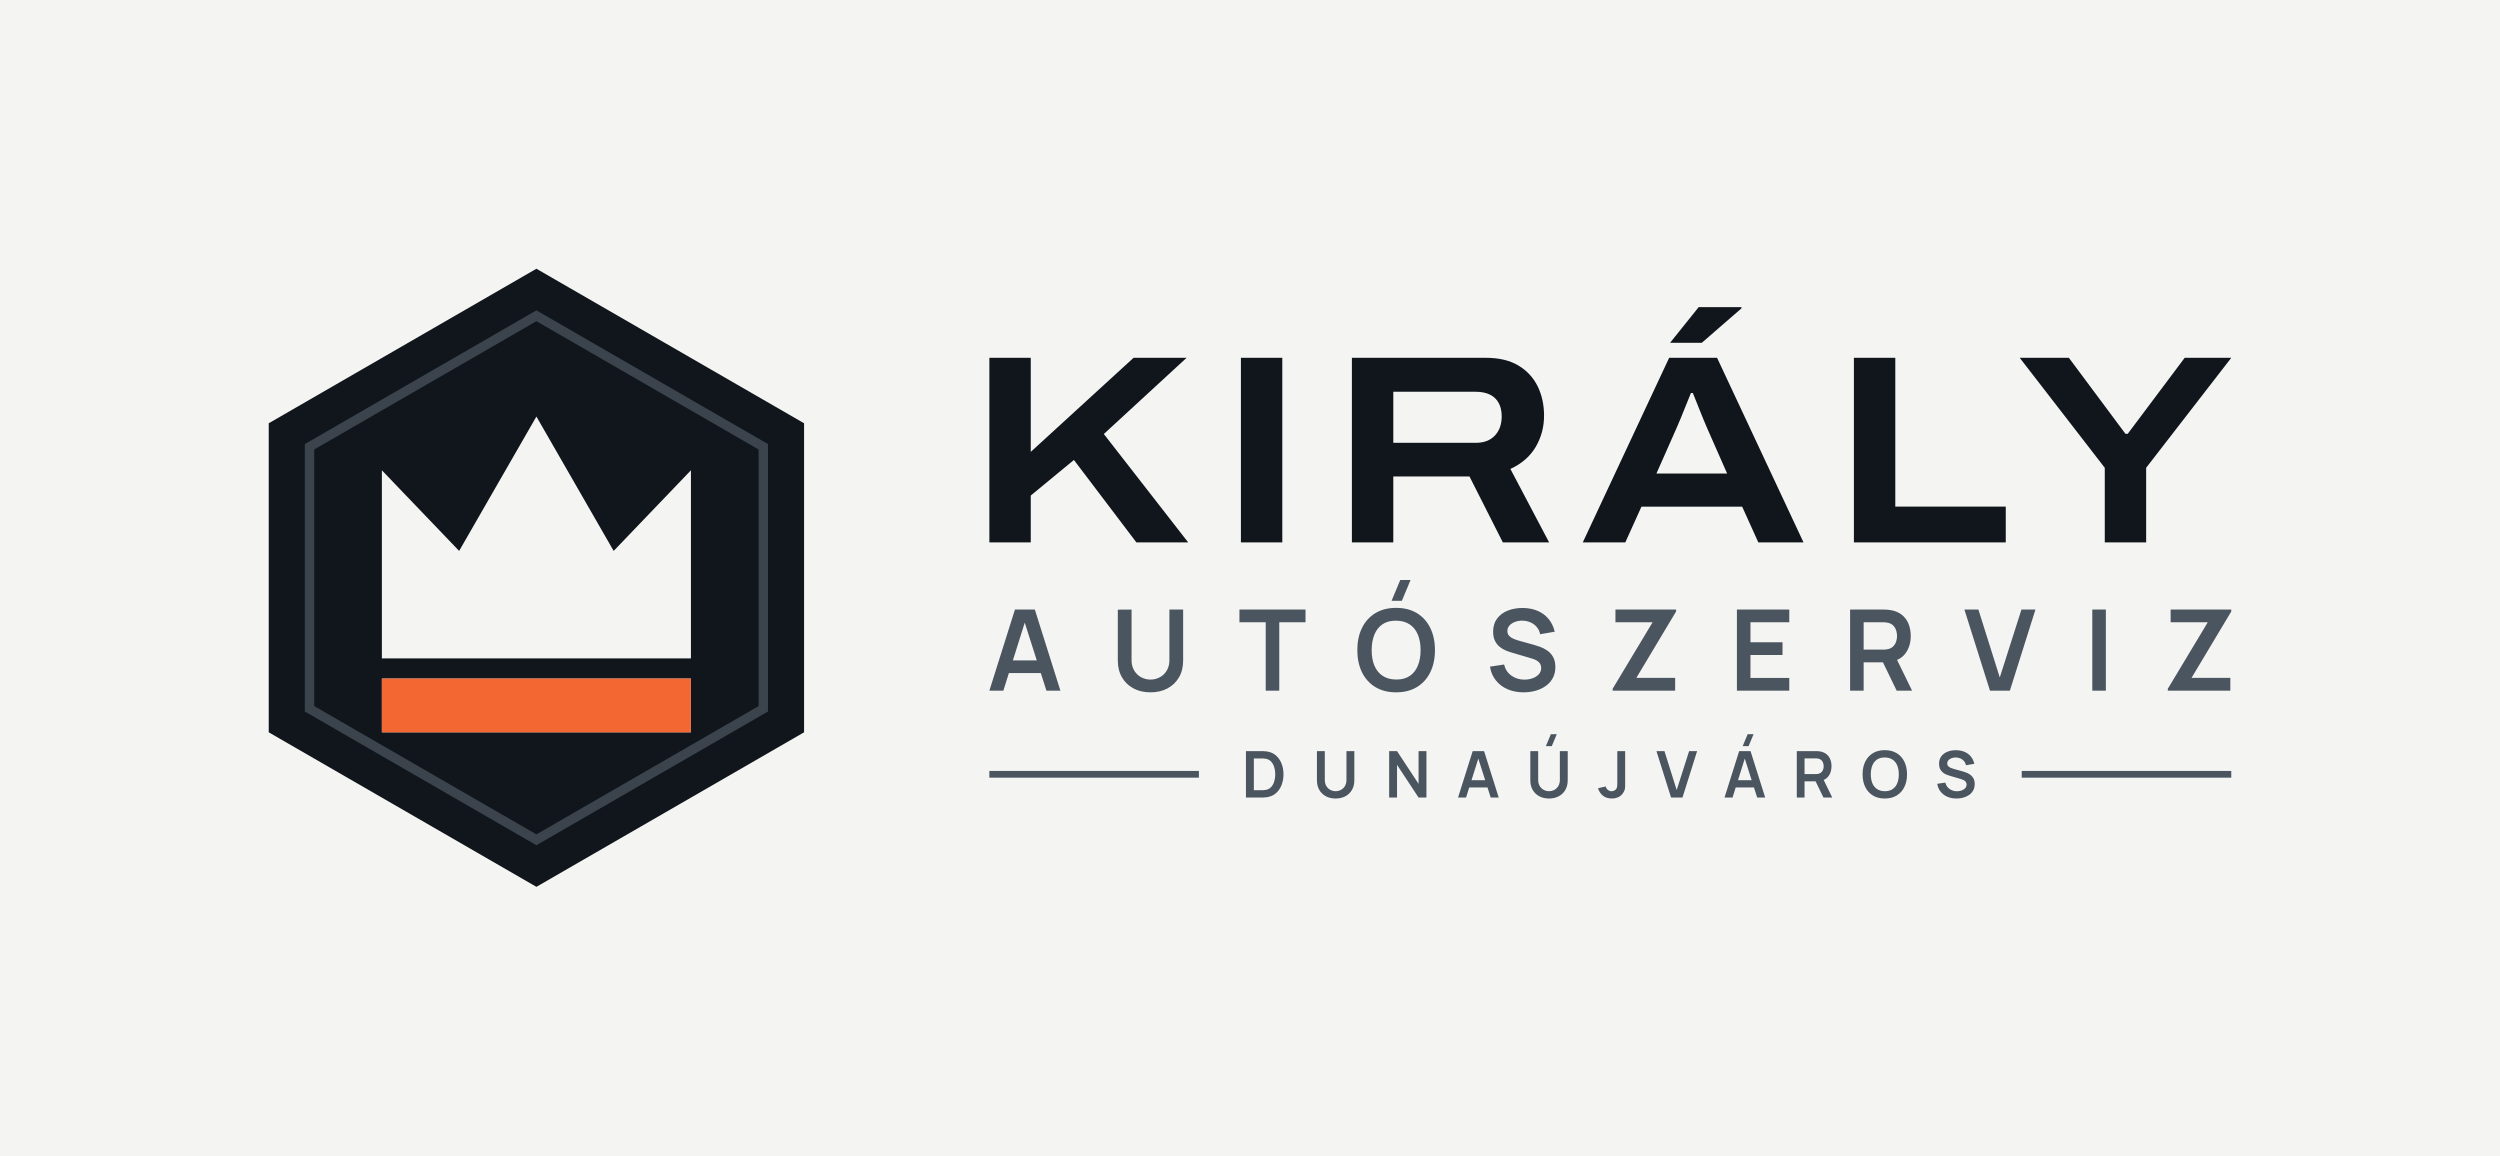
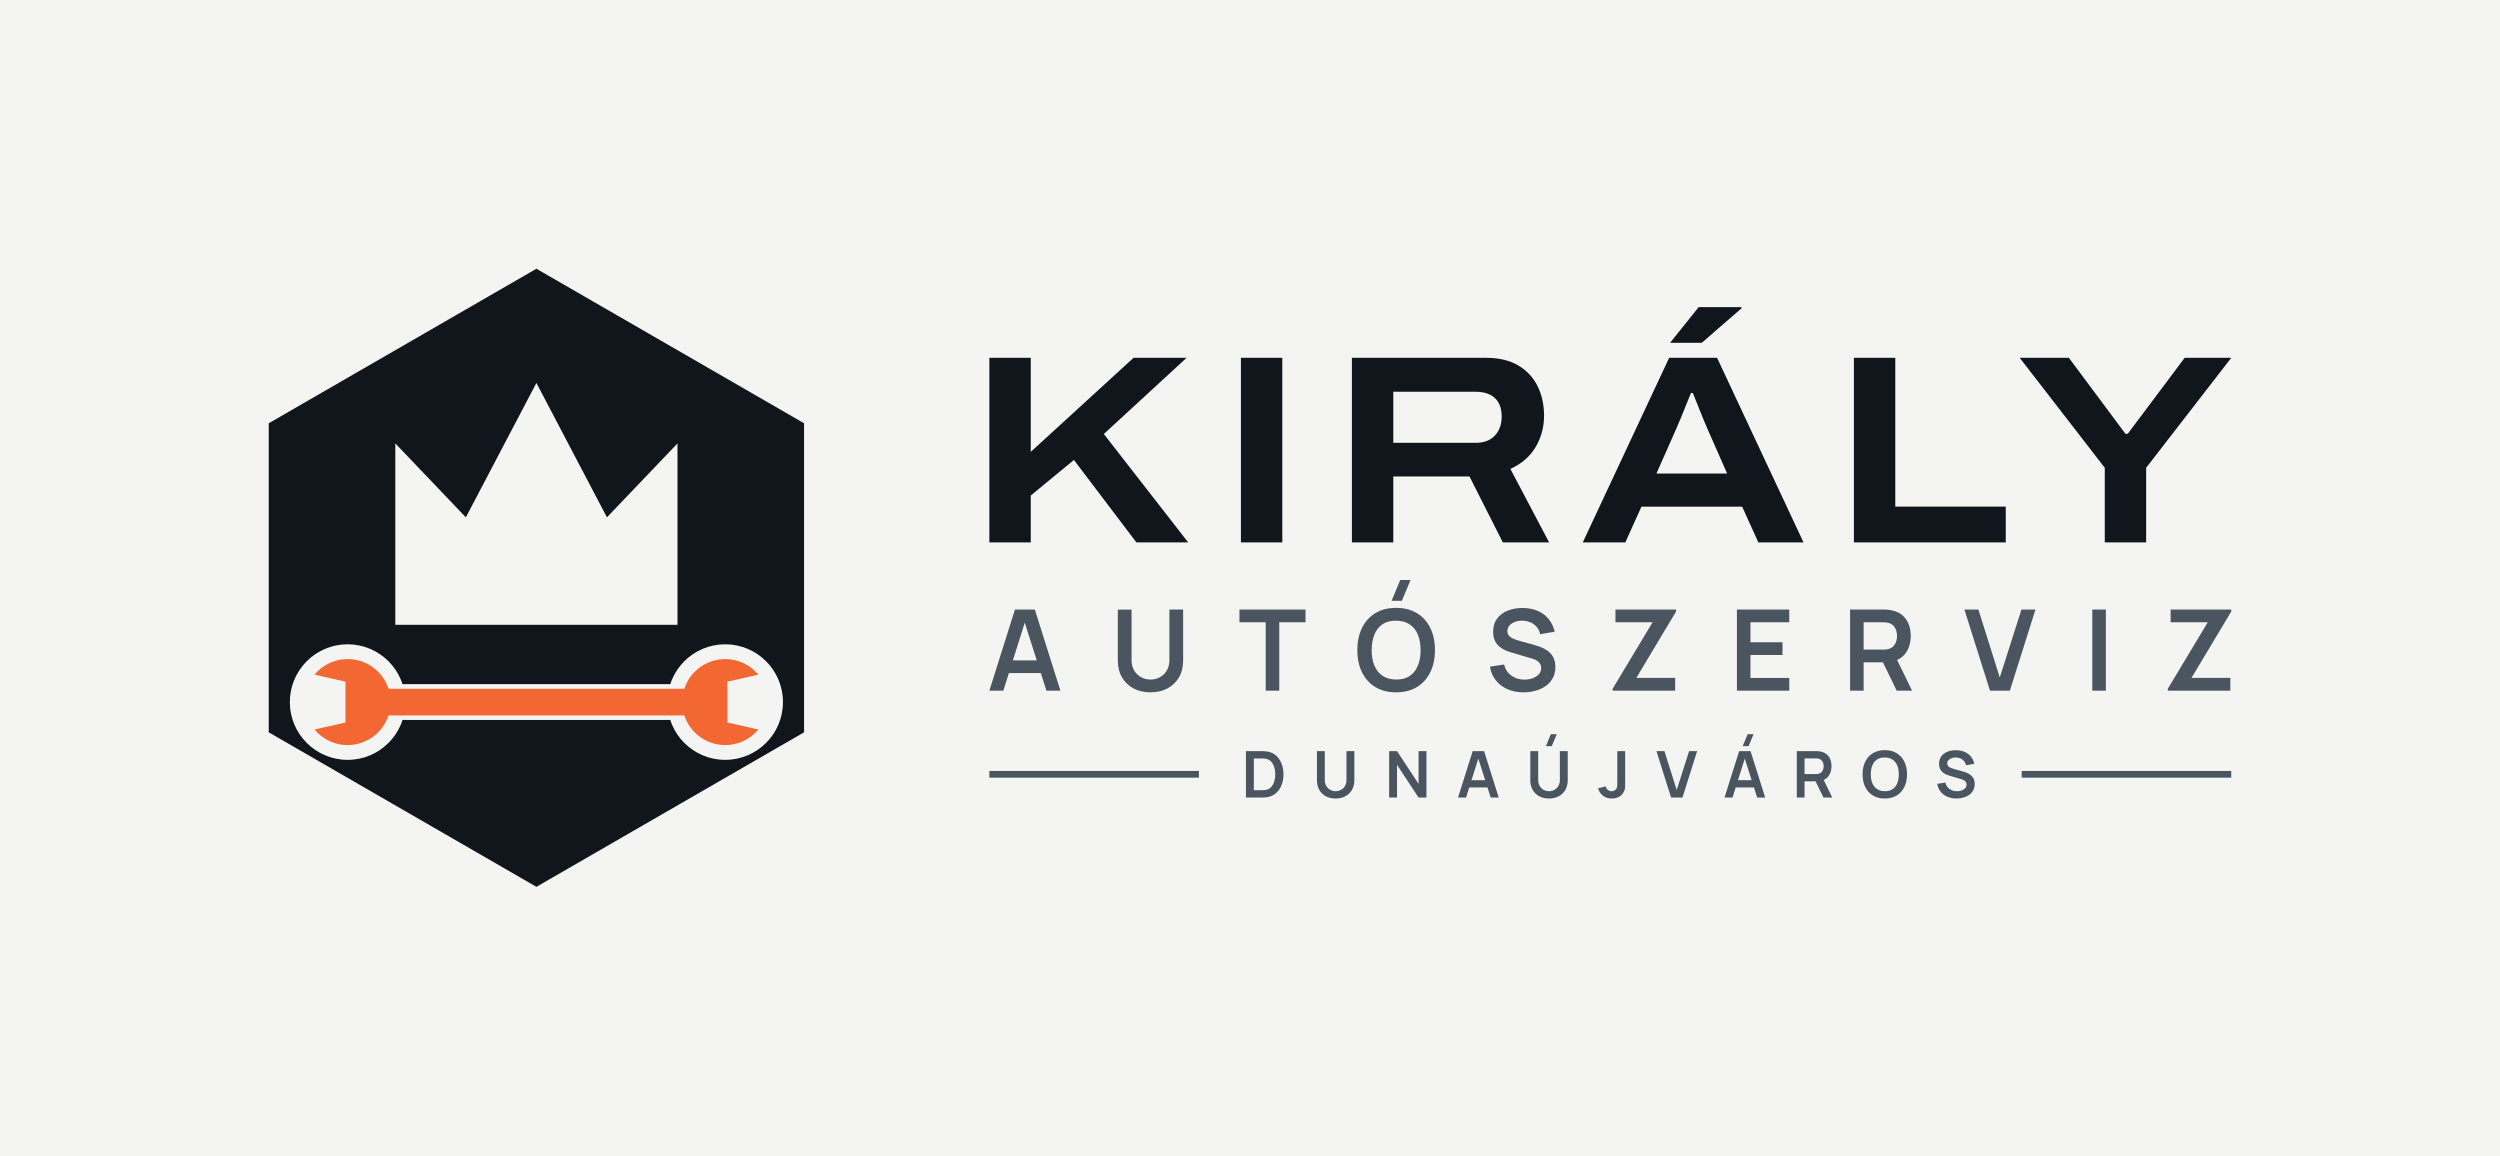
<svg xmlns="http://www.w3.org/2000/svg" viewBox="-29.84 -36 372.11 172" width="1488.44" height="688" role="img">
  <rect x="-29.84" y="-36" width="372.11" height="172" fill="#F4F5F2" />
  <defs>
    <mask id="anya1" maskUnits="userSpaceOnUse" x="0" y="0" width="100" height="100">
      <rect width="100" height="100" fill="#000" />
      <path d="M89.84 73 L50 96 L10.16 73 L10.16 27 L50 4 L89.84 27Z" fill="#fff" />
-       <path d="M27 62 L27 34 L38.5 46 L50 26 L61.5 46 L73 34 L73 62Z" fill="#000" />
-       <rect x="27" y="65" width="46" height="8" fill="#000" />
+       <path d="M29 57 L29 30 L39.5 41 L50 21 L60.5 41 L71 30 L71 57Z" fill="#000" />
+       <rect x="21.9" y="65.83" width="56.2" height="5.33" fill="#000" />
+       <circle cx="21.9" cy="68.5" r="8.6" fill="#000" />
+       <circle cx="78.1" cy="68.5" r="8.6" fill="#000" />
+     </mask>
+     <mask id="kulcs1" maskUnits="userSpaceOnUse" x="0" y="0" width="100" height="100">
+       <rect width="100" height="100" fill="#000" />
+       <rect x="21.9" y="66.52" width="56.2" height="3.97" fill="#fff" />
+       <circle cx="21.9" cy="68.5" r="6.4" fill="#fff" />
+       <circle cx="78.1" cy="68.5" r="6.4" fill="#fff" />
+       <path d="M14.5 63.86L21.58 65.46V71.54L14.5 73.14Z" fill="#000" />
+       <path d="M85.5 63.86L78.42 65.46V71.54L85.5 73.14Z" fill="#000" />
    </mask>
  </defs>
  <rect width="100" height="100" fill="#11161C" mask="url(#anya1)" />
-   <path d="M83.77 69.5 L50 89 L16.23 69.5 L16.23 30.5 L50 11 L83.77 30.5Z" fill="none" stroke="#5C6873" stroke-width="1.4" opacity="0.55" />
-   <rect x="27" y="65" width="46" height="8" fill="#F26732" />
+   <rect width="100" height="100" fill="#F26732" mask="url(#kulcs1)" />
  <path d="M117.422 44.729V17.256H123.583V31.258L138.887 17.256H146.779L134.458 28.599L147.013 44.729H139.302L130.006 32.463L123.583 37.757V44.729ZM154.862 44.729V17.256H161.023V44.729ZM171.382 44.729V17.256H191.291Q194.256 17.256 196.169 18.408Q198.082 19.56 199.033 21.505Q199.984 23.45 199.984 25.873Q199.984 28.399 198.742 30.517Q197.5 32.634 194.972 33.799L200.736 44.729H193.847L188.882 34.916H177.543V44.729ZM177.543 29.911H189.813Q191.656 29.911 192.667 28.827Q193.679 27.744 193.679 25.981Q193.679 24.808 193.237 23.986Q192.794 23.165 191.931 22.739Q191.067 22.312 189.813 22.312H177.543ZM205.749 44.729 218.604 17.256H225.735L238.6 44.729H231.875L229.472 39.417H214.48L212.08 44.729ZM216.71 34.479H227.233L224.272 27.762Q224.088 27.338 223.765 26.564Q223.441 25.79 223.11 24.948Q222.779 24.106 222.502 23.417Q222.225 22.729 222.131 22.5H221.844Q221.527 23.291 221.111 24.318Q220.696 25.345 220.312 26.288Q219.929 27.23 219.672 27.788ZM218.741 15.023 222.997 9.713H229.36L229.372 9.892L223.462 15.023ZM246.102 44.729V17.256H252.263V39.405H268.706V44.729ZM283.442 44.729V33.627L270.782 17.256H278.099L286.522 28.572H286.858L295.339 17.256H302.272L289.602 33.627V44.729Z" fill="#11161C" />
  <path d="M117.422 66.799 121.228 54.729H124.189L127.994 66.799H125.913L122.463 55.97H122.91L119.504 66.799ZM119.546 64.181V62.295H125.882V64.181ZM141.402 67.05Q139.963 67.05 138.868 66.464Q137.773 65.878 137.157 64.814Q136.541 63.751 136.541 62.315V54.743L138.586 54.729V62.262Q138.586 62.943 138.817 63.479Q139.047 64.015 139.443 64.388Q139.839 64.762 140.347 64.956Q140.855 65.15 141.402 65.15Q141.964 65.15 142.472 64.953Q142.979 64.755 143.372 64.381Q143.765 64.008 143.992 63.472Q144.219 62.936 144.219 62.262V54.729H146.264V62.315Q146.264 63.749 145.648 64.813Q145.032 65.877 143.936 66.464Q142.841 67.05 141.402 67.05ZM158.554 66.799V56.621H154.645V54.729H164.48V56.621H160.571V66.799ZM178.819 53.43H177.286L178.579 50.329H180.113ZM177.966 67.05Q176.157 67.05 174.863 66.26Q173.57 65.469 172.879 64.052Q172.188 62.636 172.188 60.764Q172.188 58.892 172.879 57.476Q173.57 56.059 174.863 55.268Q176.157 54.478 177.966 54.478Q179.775 54.478 181.069 55.268Q182.362 56.059 183.053 57.476Q183.744 58.892 183.744 60.764Q183.744 62.636 183.053 64.052Q182.362 65.469 181.069 66.26Q179.775 67.05 177.966 67.05ZM177.966 65.145Q179.181 65.159 179.989 64.613Q180.798 64.068 181.202 63.076Q181.606 62.084 181.606 60.764Q181.606 59.444 181.202 58.465Q180.798 57.487 179.989 56.942Q179.181 56.397 177.966 56.383Q176.751 56.369 175.944 56.914Q175.137 57.459 174.733 58.451Q174.328 59.444 174.325 60.764Q174.323 62.084 174.727 63.062Q175.132 64.04 175.941 64.585Q176.751 65.131 177.966 65.145ZM196.931 67.05Q195.609 67.05 194.549 66.589Q193.489 66.128 192.806 65.27Q192.123 64.411 191.933 63.225L194.034 62.91Q194.298 63.983 195.132 64.571Q195.966 65.159 197.057 65.159Q197.701 65.159 198.272 64.956Q198.843 64.754 199.199 64.366Q199.554 63.978 199.554 63.424Q199.554 63.168 199.471 62.956Q199.388 62.745 199.225 62.577Q199.063 62.408 198.808 62.271Q198.553 62.134 198.21 62.03L195.095 61.11Q194.693 60.994 194.226 60.795Q193.76 60.595 193.346 60.25Q192.933 59.905 192.667 59.364Q192.402 58.822 192.402 58.023Q192.402 56.857 192.995 56.067Q193.588 55.277 194.588 54.881Q195.588 54.485 196.816 54.492Q198.054 54.506 199.028 54.921Q200.001 55.335 200.653 56.121Q201.305 56.906 201.574 58.026L199.403 58.398Q199.272 57.762 198.888 57.316Q198.504 56.869 197.956 56.633Q197.407 56.397 196.788 56.383Q196.183 56.369 195.669 56.56Q195.155 56.751 194.84 57.101Q194.525 57.452 194.525 57.923Q194.525 58.371 194.793 58.649Q195.06 58.927 195.461 59.093Q195.862 59.258 196.269 59.367L198.431 59.968Q198.875 60.088 199.427 60.289Q199.979 60.49 200.49 60.85Q201.002 61.21 201.334 61.797Q201.666 62.384 201.666 63.284Q201.666 64.224 201.279 64.933Q200.891 65.642 200.226 66.111Q199.561 66.579 198.71 66.815Q197.858 67.05 196.931 67.05ZM210.191 66.799V66.519L216.139 56.621H210.61V54.729H219.637V55.014L213.722 64.896H219.497V66.799ZM228.689 66.799V54.729H236.484V56.621H230.706V59.602H235.478V61.493H230.706V64.907H236.484V66.799ZM245.536 66.799V54.729H250.523Q250.699 54.729 250.978 54.742Q251.257 54.754 251.49 54.796Q252.536 54.958 253.219 55.495Q253.902 56.033 254.233 56.847Q254.563 57.661 254.563 58.657Q254.563 60.137 253.817 61.196Q253.071 62.256 251.529 62.51L250.669 62.586H247.553V66.799ZM252.468 66.799 250.087 61.887 252.144 61.435 254.759 66.799ZM247.553 60.694H250.439Q250.61 60.694 250.817 60.677Q251.025 60.661 251.205 60.613Q251.705 60.486 251.994 60.168Q252.282 59.85 252.403 59.447Q252.524 59.043 252.524 58.657Q252.524 58.272 252.403 57.868Q252.282 57.464 251.994 57.147Q251.705 56.829 251.205 56.702Q251.025 56.653 250.817 56.637Q250.61 56.621 250.439 56.621H247.553ZM266.356 66.799 262.551 54.729H264.632L267.815 64.84L271.042 54.729H273.123L269.318 66.799ZM281.586 66.799V54.729H283.603V66.799ZM292.826 66.799V66.519L298.774 56.621H293.245V54.729H302.272V55.014L296.357 64.896H302.132V66.799Z" fill="#4A5560" />
  <path d="M155.612 82.711V75.799H157.813Q157.902 75.799 158.16 75.804Q158.417 75.808 158.655 75.839Q159.478 75.941 160.046 76.42Q160.613 76.9 160.906 77.638Q161.199 78.376 161.199 79.255Q161.199 80.135 160.906 80.873Q160.613 81.611 160.046 82.09Q159.478 82.568 158.655 82.671Q158.418 82.7 158.159 82.706Q157.901 82.711 157.813 82.711ZM156.788 81.62H157.813Q157.96 81.62 158.183 81.611Q158.405 81.603 158.58 81.57Q159.069 81.475 159.377 81.13Q159.684 80.786 159.829 80.292Q159.975 79.798 159.975 79.255Q159.975 78.692 159.825 78.198Q159.676 77.704 159.367 77.367Q159.057 77.031 158.58 76.94Q158.405 76.903 158.181 76.896Q157.957 76.89 157.813 76.89H156.788ZM168.961 82.855Q168.137 82.855 167.509 82.519Q166.882 82.184 166.529 81.574Q166.177 80.965 166.177 80.143V75.807L167.348 75.799V80.112Q167.348 80.503 167.48 80.81Q167.612 81.116 167.839 81.33Q168.065 81.544 168.356 81.656Q168.647 81.767 168.961 81.767Q169.282 81.767 169.573 81.654Q169.864 81.54 170.089 81.326Q170.313 81.112 170.443 80.806Q170.573 80.499 170.573 80.112V75.799H171.745V80.143Q171.745 80.964 171.392 81.574Q171.039 82.183 170.412 82.519Q169.785 82.855 168.961 82.855ZM176.929 82.711V75.799H178.1L181.305 80.671V75.799H182.476V82.711H181.305L178.1 77.837V82.711ZM187.181 82.711 189.361 75.799H191.057L193.236 82.711H192.044L190.068 76.509H190.324L188.373 82.711ZM188.397 81.212V80.132H192.026V81.212ZM201.135 75.055H200.257L200.997 73.279H201.876ZM200.722 82.855Q199.898 82.855 199.271 82.519Q198.644 82.184 198.291 81.574Q197.938 80.965 197.938 80.143V75.807L199.109 75.799V80.112Q199.109 80.503 199.241 80.81Q199.373 81.116 199.6 81.33Q199.827 81.544 200.118 81.656Q200.409 81.767 200.722 81.767Q201.044 81.767 201.335 81.654Q201.625 81.54 201.85 81.326Q202.075 81.112 202.205 80.806Q202.335 80.499 202.335 80.112V75.799H203.506V80.143Q203.506 80.964 203.153 81.574Q202.801 82.183 202.173 82.519Q201.546 82.855 200.722 82.855ZM210.073 82.853Q209.281 82.853 208.755 82.44Q208.23 82.028 208.018 81.327L209.159 81.055Q209.213 81.348 209.469 81.559Q209.724 81.77 210.028 81.77Q210.232 81.77 210.458 81.662Q210.684 81.554 210.791 81.314Q210.861 81.158 210.872 80.946Q210.884 80.734 210.884 80.452V75.799H212.055V80.452Q212.055 80.772 212.052 81.014Q212.049 81.256 212.004 81.469Q211.958 81.682 211.826 81.909Q211.544 82.4 211.086 82.627Q210.628 82.853 210.073 82.853ZM218.89 82.711 216.711 75.799H217.903L219.725 81.589L221.573 75.799H222.765L220.586 82.711ZM230.428 75.055H229.549L230.29 73.279H231.169ZM226.844 82.711 229.023 75.799H230.719L232.898 82.711H231.706L229.73 76.509H229.986L228.036 82.711ZM228.06 81.212V80.132H231.689V81.212ZM237.601 82.711V75.799H240.457Q240.557 75.799 240.717 75.806Q240.877 75.813 241.01 75.837Q241.609 75.93 242.001 76.238Q242.392 76.545 242.581 77.012Q242.77 77.478 242.77 78.048Q242.77 78.896 242.343 79.502Q241.916 80.109 241.033 80.255L240.54 80.298H238.756V82.711ZM241.57 82.711 240.207 79.898 241.385 79.639 242.882 82.711ZM238.756 79.215H240.409Q240.506 79.215 240.625 79.205Q240.744 79.196 240.847 79.168Q241.133 79.096 241.299 78.914Q241.464 78.732 241.533 78.5Q241.602 78.269 241.602 78.048Q241.602 77.828 241.533 77.596Q241.464 77.365 241.299 77.183Q241.133 77.001 240.847 76.928Q240.744 76.9 240.625 76.891Q240.506 76.882 240.409 76.882H238.756ZM250.701 82.855Q249.665 82.855 248.925 82.402Q248.184 81.949 247.788 81.138Q247.393 80.327 247.393 79.255Q247.393 78.183 247.788 77.372Q248.184 76.56 248.925 76.108Q249.665 75.655 250.701 75.655Q251.737 75.655 252.478 76.108Q253.219 76.56 253.615 77.372Q254.01 78.183 254.01 79.255Q254.01 80.327 253.615 81.138Q253.219 81.949 252.478 82.402Q251.737 82.855 250.701 82.855ZM250.701 81.764Q251.397 81.772 251.86 81.459Q252.323 81.147 252.555 80.579Q252.786 80.011 252.786 79.255Q252.786 78.499 252.555 77.938Q252.323 77.378 251.86 77.066Q251.397 76.754 250.701 76.746Q250.005 76.738 249.543 77.05Q249.081 77.362 248.85 77.93Q248.618 78.499 248.617 79.255Q248.615 80.011 248.847 80.571Q249.078 81.131 249.542 81.443Q250.005 81.756 250.701 81.764ZM261.37 82.855Q260.613 82.855 260.006 82.591Q259.399 82.327 259.008 81.835Q258.617 81.344 258.508 80.664L259.711 80.484Q259.862 81.098 260.34 81.435Q260.817 81.772 261.442 81.772Q261.811 81.772 262.138 81.656Q262.465 81.54 262.669 81.318Q262.873 81.096 262.873 80.778Q262.873 80.632 262.825 80.51Q262.777 80.389 262.684 80.293Q262.591 80.196 262.445 80.118Q262.299 80.04 262.103 79.98L260.319 79.453Q260.089 79.387 259.821 79.272Q259.554 79.158 259.317 78.96Q259.081 78.763 258.929 78.453Q258.777 78.143 258.777 77.685Q258.777 77.017 259.116 76.565Q259.456 76.112 260.029 75.886Q260.601 75.659 261.305 75.663Q262.013 75.671 262.571 75.908Q263.129 76.146 263.502 76.596Q263.875 77.045 264.029 77.687L262.786 77.9Q262.711 77.536 262.491 77.28Q262.271 77.024 261.957 76.889Q261.643 76.754 261.289 76.746Q260.942 76.738 260.648 76.847Q260.353 76.956 260.173 77.157Q259.993 77.358 259.993 77.628Q259.993 77.884 260.146 78.044Q260.299 78.203 260.529 78.298Q260.758 78.392 260.991 78.455L262.229 78.799Q262.484 78.868 262.8 78.983Q263.116 79.098 263.409 79.304Q263.701 79.51 263.892 79.846Q264.082 80.183 264.082 80.698Q264.082 81.236 263.86 81.642Q263.638 82.048 263.257 82.317Q262.877 82.585 262.389 82.72Q261.901 82.855 261.37 82.855Z" fill="#4A5560" />
  <rect x="117.42" y="78.75" width="31.19" height="1" fill="#4A5560" />
  <rect x="271.08" y="78.75" width="31.19" height="1" fill="#4A5560" />
</svg>
